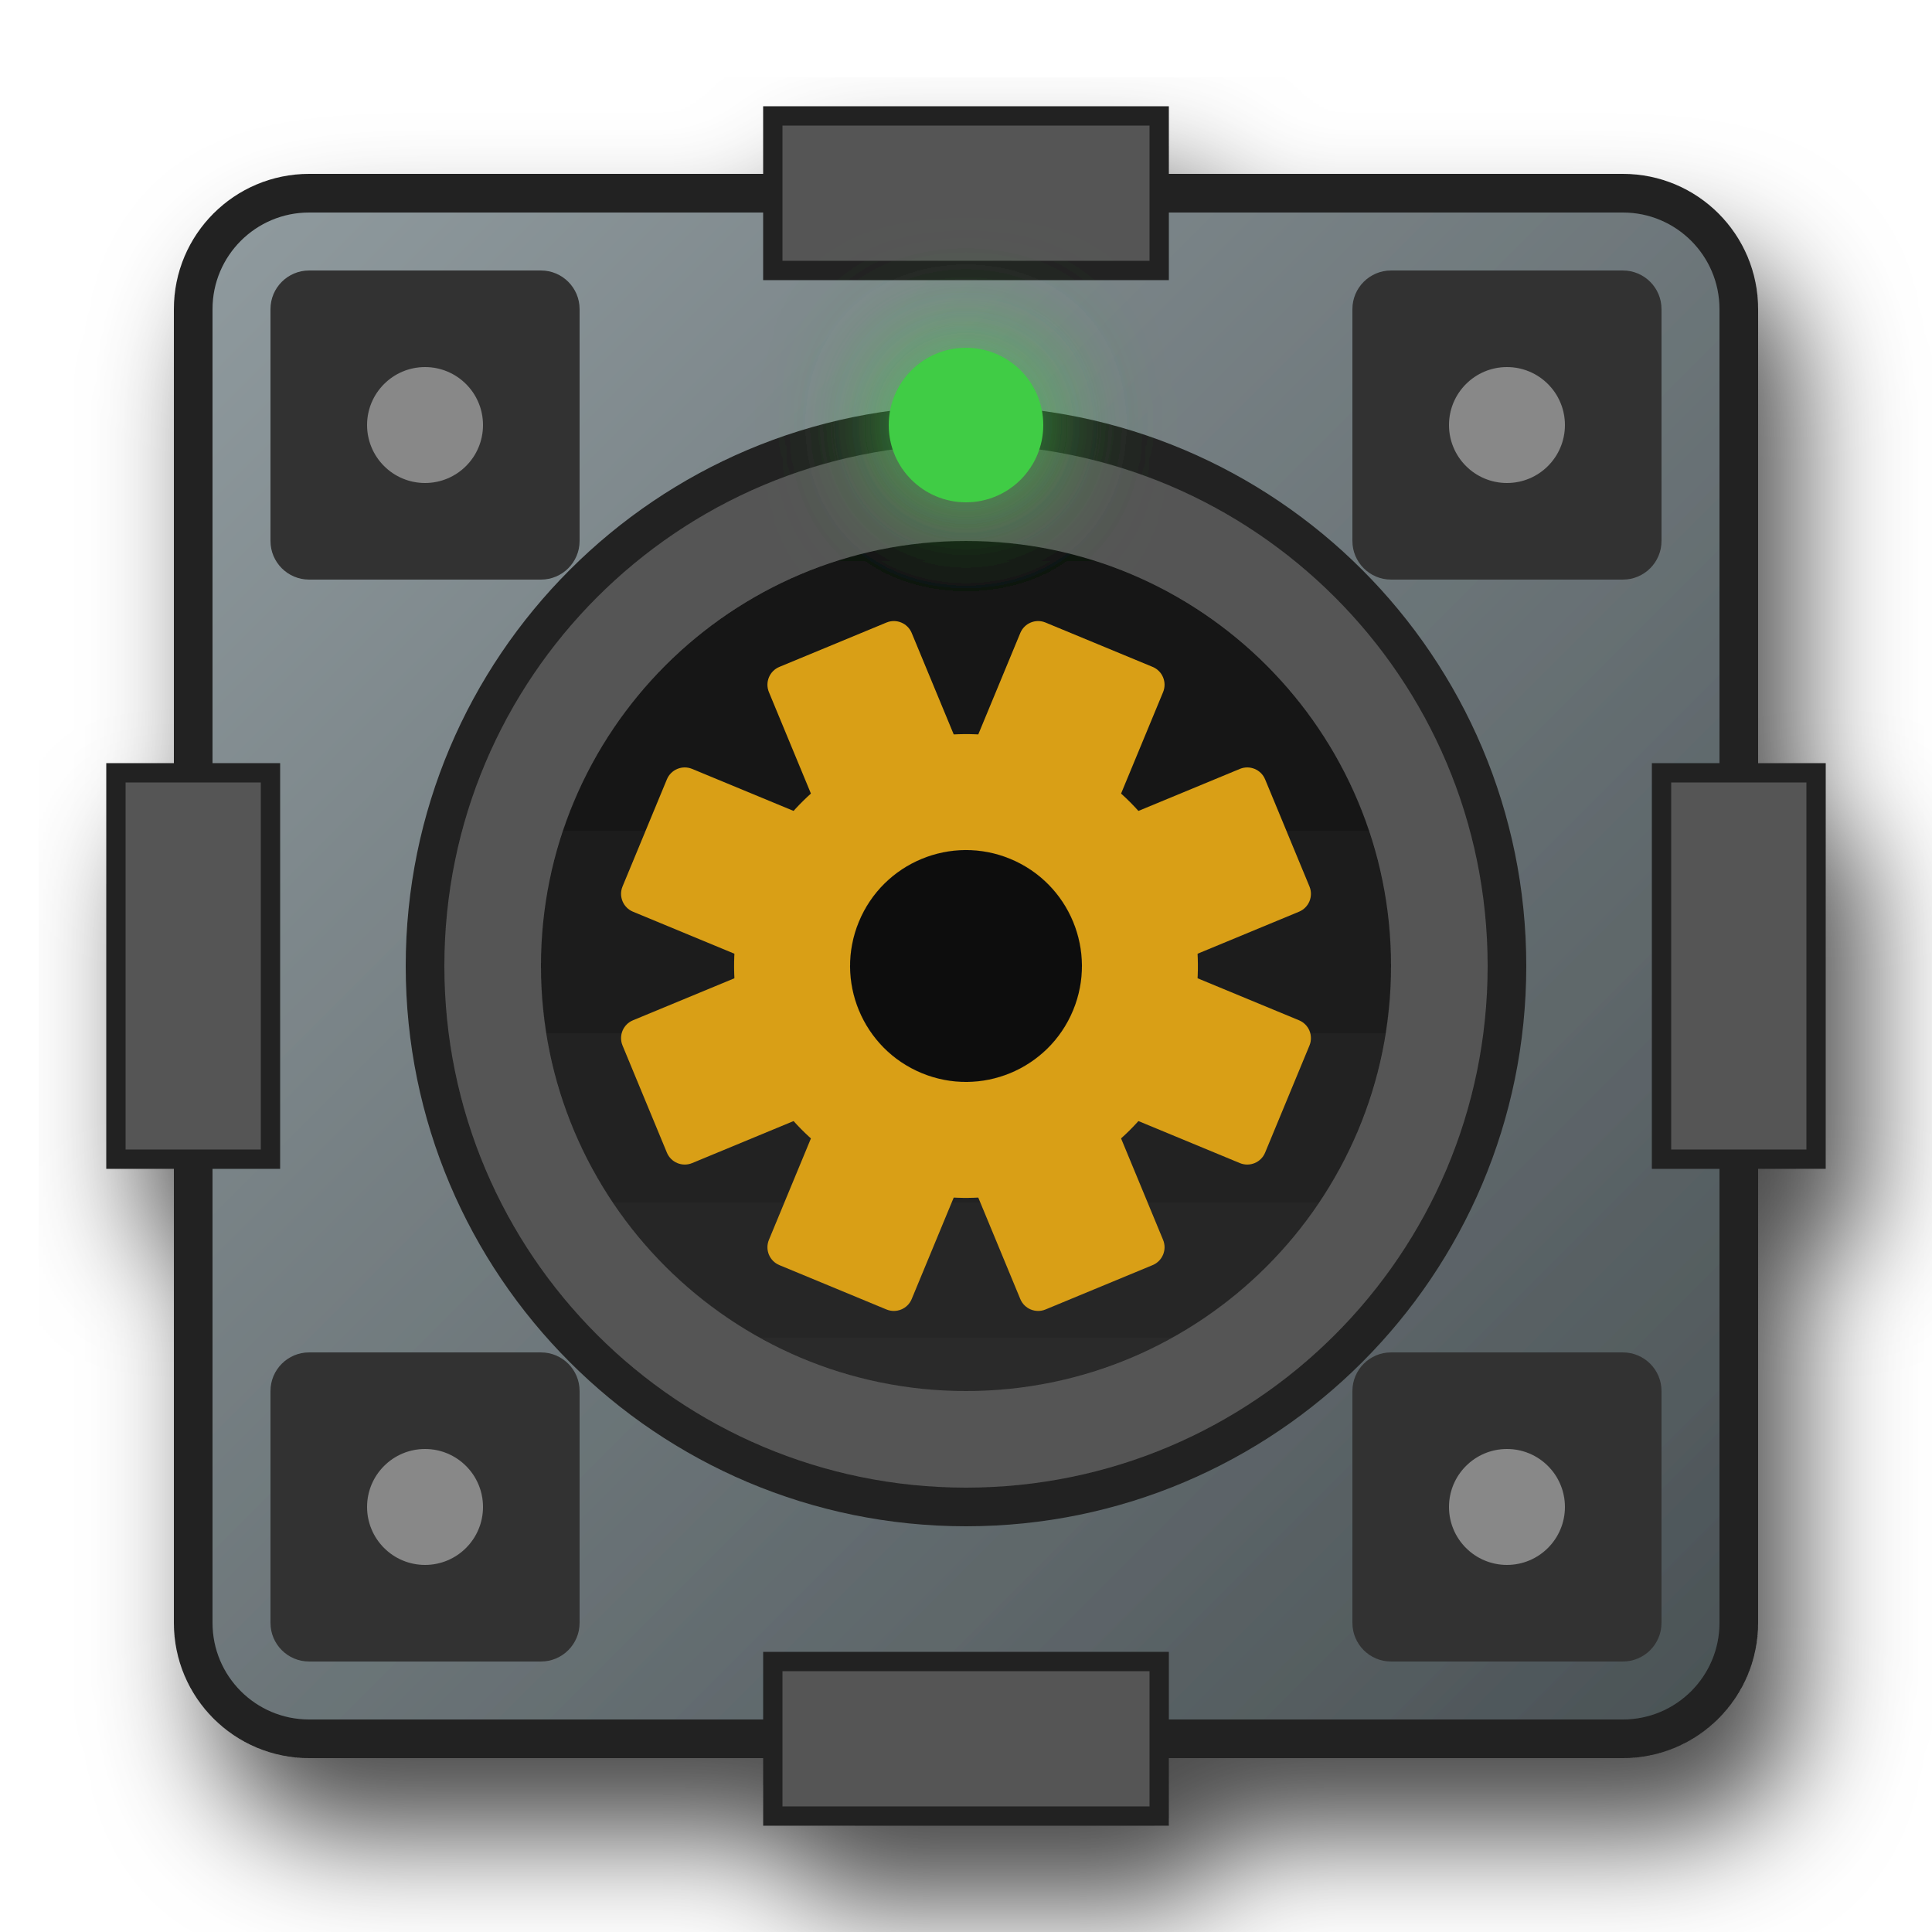
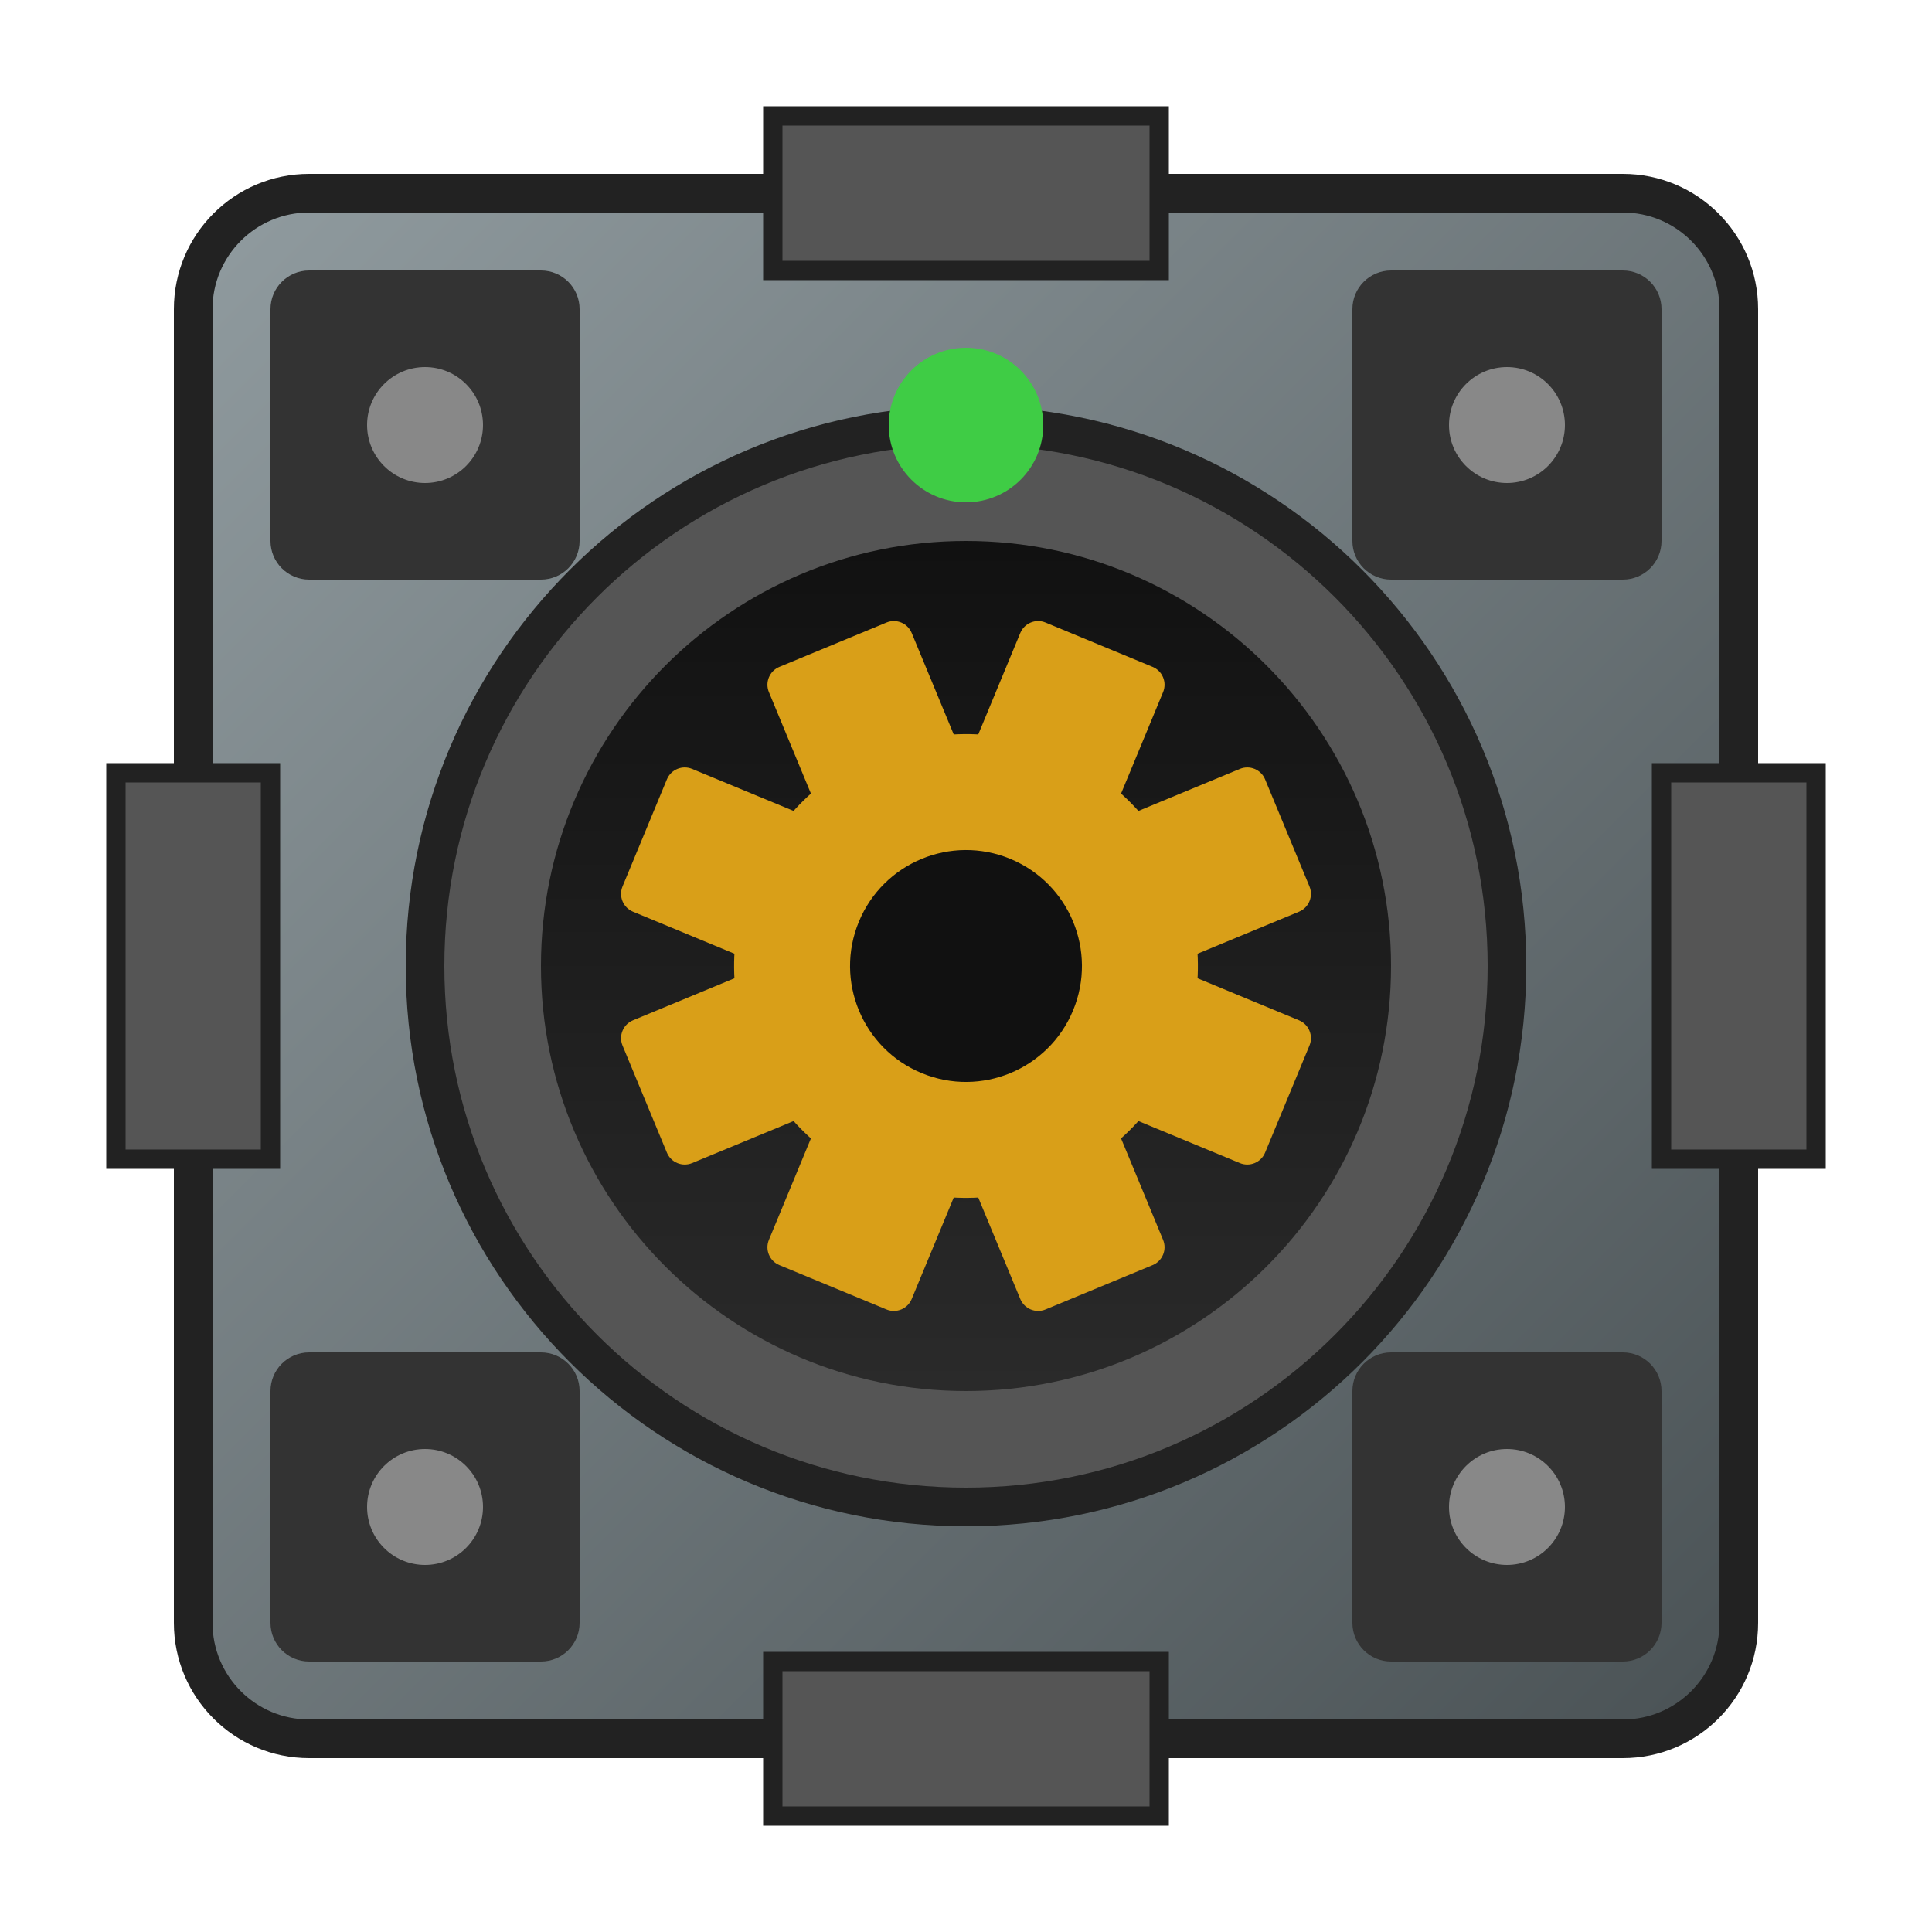
<svg xmlns="http://www.w3.org/2000/svg" viewBox="0 0 100 100" width="200" height="200">
  <defs>
-     <filter id="machineShadow">
-       <feDropShadow dx="2" dy="4" stdDeviation="3" flood-color="#000" flood-opacity="0.7" />
-     </filter>
    <linearGradient id="chassis" x1="0%" y1="0%" x2="100%" y2="100%">
      <stop offset="0%" stop-color="#909b9f" />
      <stop offset="100%" stop-color="#4a5255" />
    </linearGradient>
    <linearGradient id="core" x1="0%" y1="0%" x2="0%" y2="100%">
      <stop offset="0%" stop-color="#111" />
      <stop offset="100%" stop-color="#2a2a2a" />
    </linearGradient>
  </defs>
-   <g filter="url(#machineShadow)">
+   <g>
    <rect x="10" y="10" width="80" height="80" rx="6" fill="url(#chassis)" stroke="#222" stroke-width="2" />
    <rect x="14" y="14" width="16" height="16" rx="2" fill="#333" />
    <rect x="70" y="14" width="16" height="16" rx="2" fill="#333" />
    <rect x="14" y="70" width="16" height="16" rx="2" fill="#333" />
    <rect x="70" y="70" width="16" height="16" rx="2" fill="#333" />
    <circle cx="22" cy="22" r="3" fill="#888" />
    <circle cx="78" cy="22" r="3" fill="#888" />
    <circle cx="22" cy="78" r="3" fill="#888" />
    <circle cx="78" cy="78" r="3" fill="#888" />
    <rect x="40" y="6" width="20" height="8" fill="#555" stroke="#222" stroke-width="1" />
    <rect x="40" y="86" width="20" height="8" fill="#555" stroke="#222" stroke-width="1" />
    <rect x="6" y="40" width="8" height="20" fill="#555" stroke="#222" stroke-width="1" />
    <rect x="86" y="40" width="8" height="20" fill="#555" stroke="#222" stroke-width="1" />
    <circle cx="50" cy="50" r="28" fill="#555" stroke="#222" stroke-width="2" />
    <circle cx="50" cy="50" r="22" fill="url(#core)" />
    <g transform="rotate(22.5 50 50)" fill="#d99f18">
      <rect x="46" y="32" width="8" height="36" rx="1" />
      <rect x="46" y="32" width="8" height="36" rx="1" transform="rotate(45 50 50)" />
      <rect x="46" y="32" width="8" height="36" rx="1" transform="rotate(90 50 50)" />
      <rect x="46" y="32" width="8" height="36" rx="1" transform="rotate(135 50 50)" />
      <circle cx="50" cy="50" r="12" fill="#d99f18" />
      <circle cx="50" cy="50" r="6" fill="#111" />
    </g>
-     <circle cx="50" cy="22" r="4" fill="#3fcc45" filter="drop-shadow(0px 0px 3px #3fcc45)" />
+     <circle cx="50" cy="22" r="4" fill="#3fcc45" />
  </g>
</svg>
